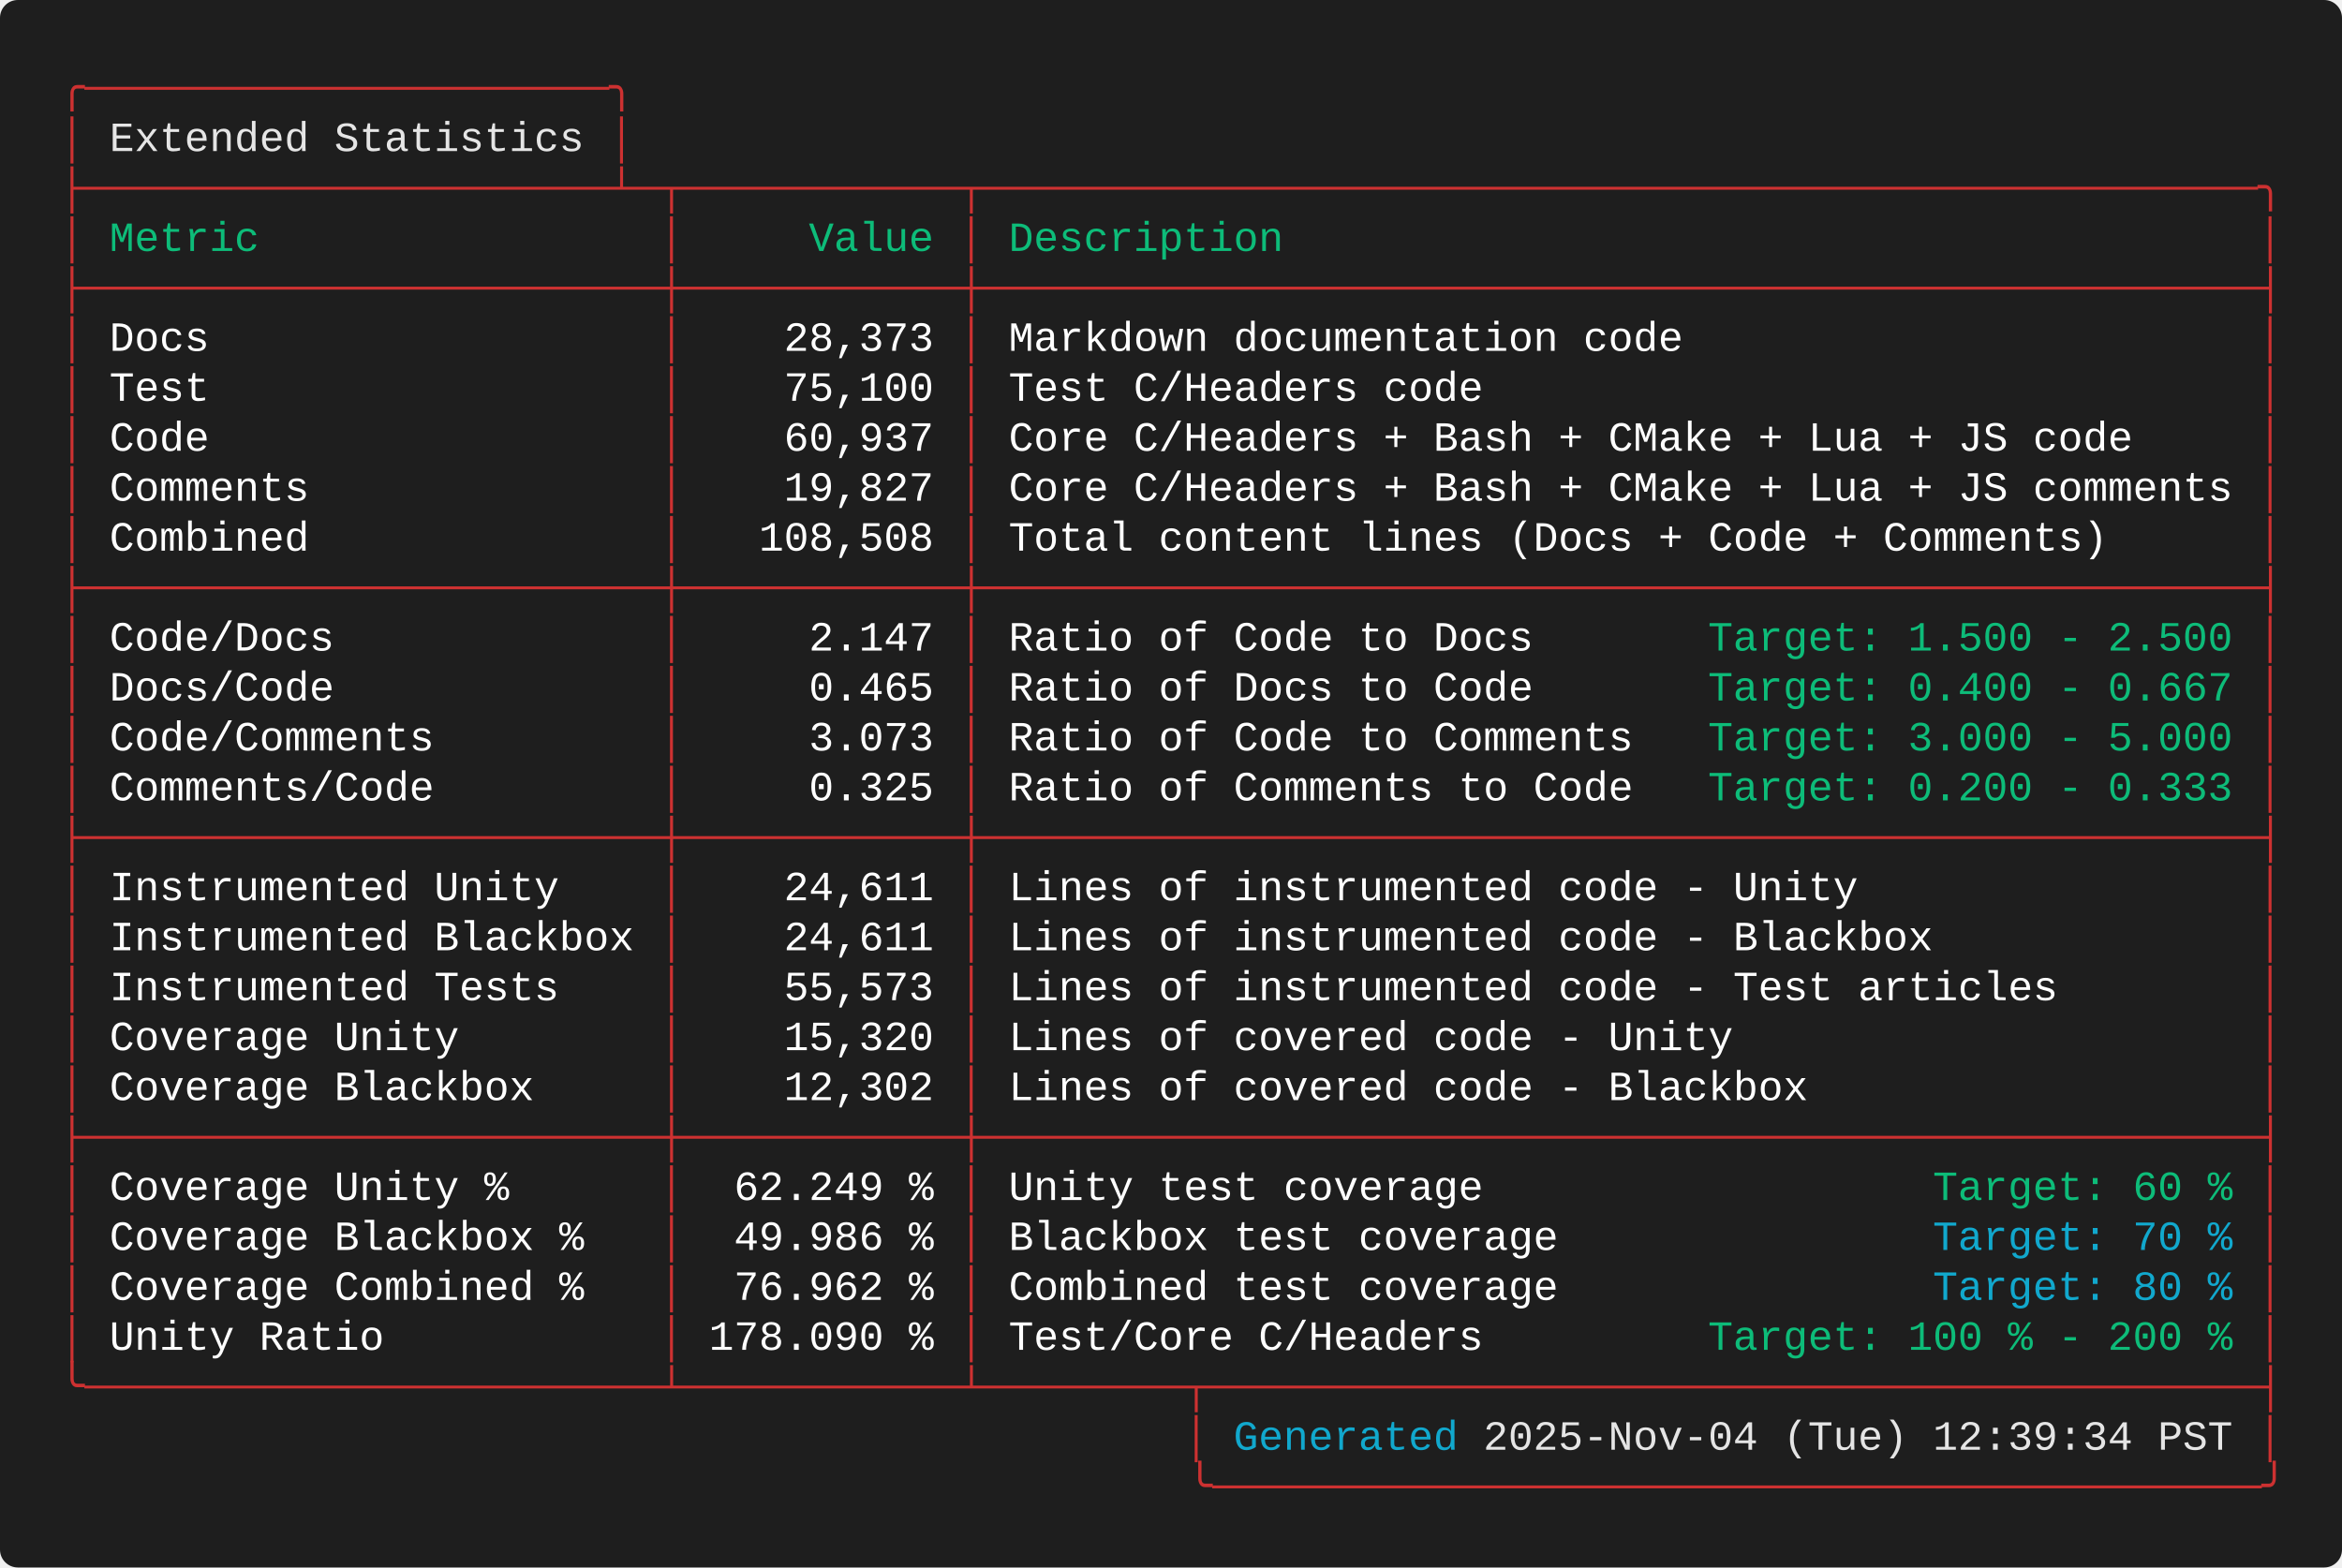
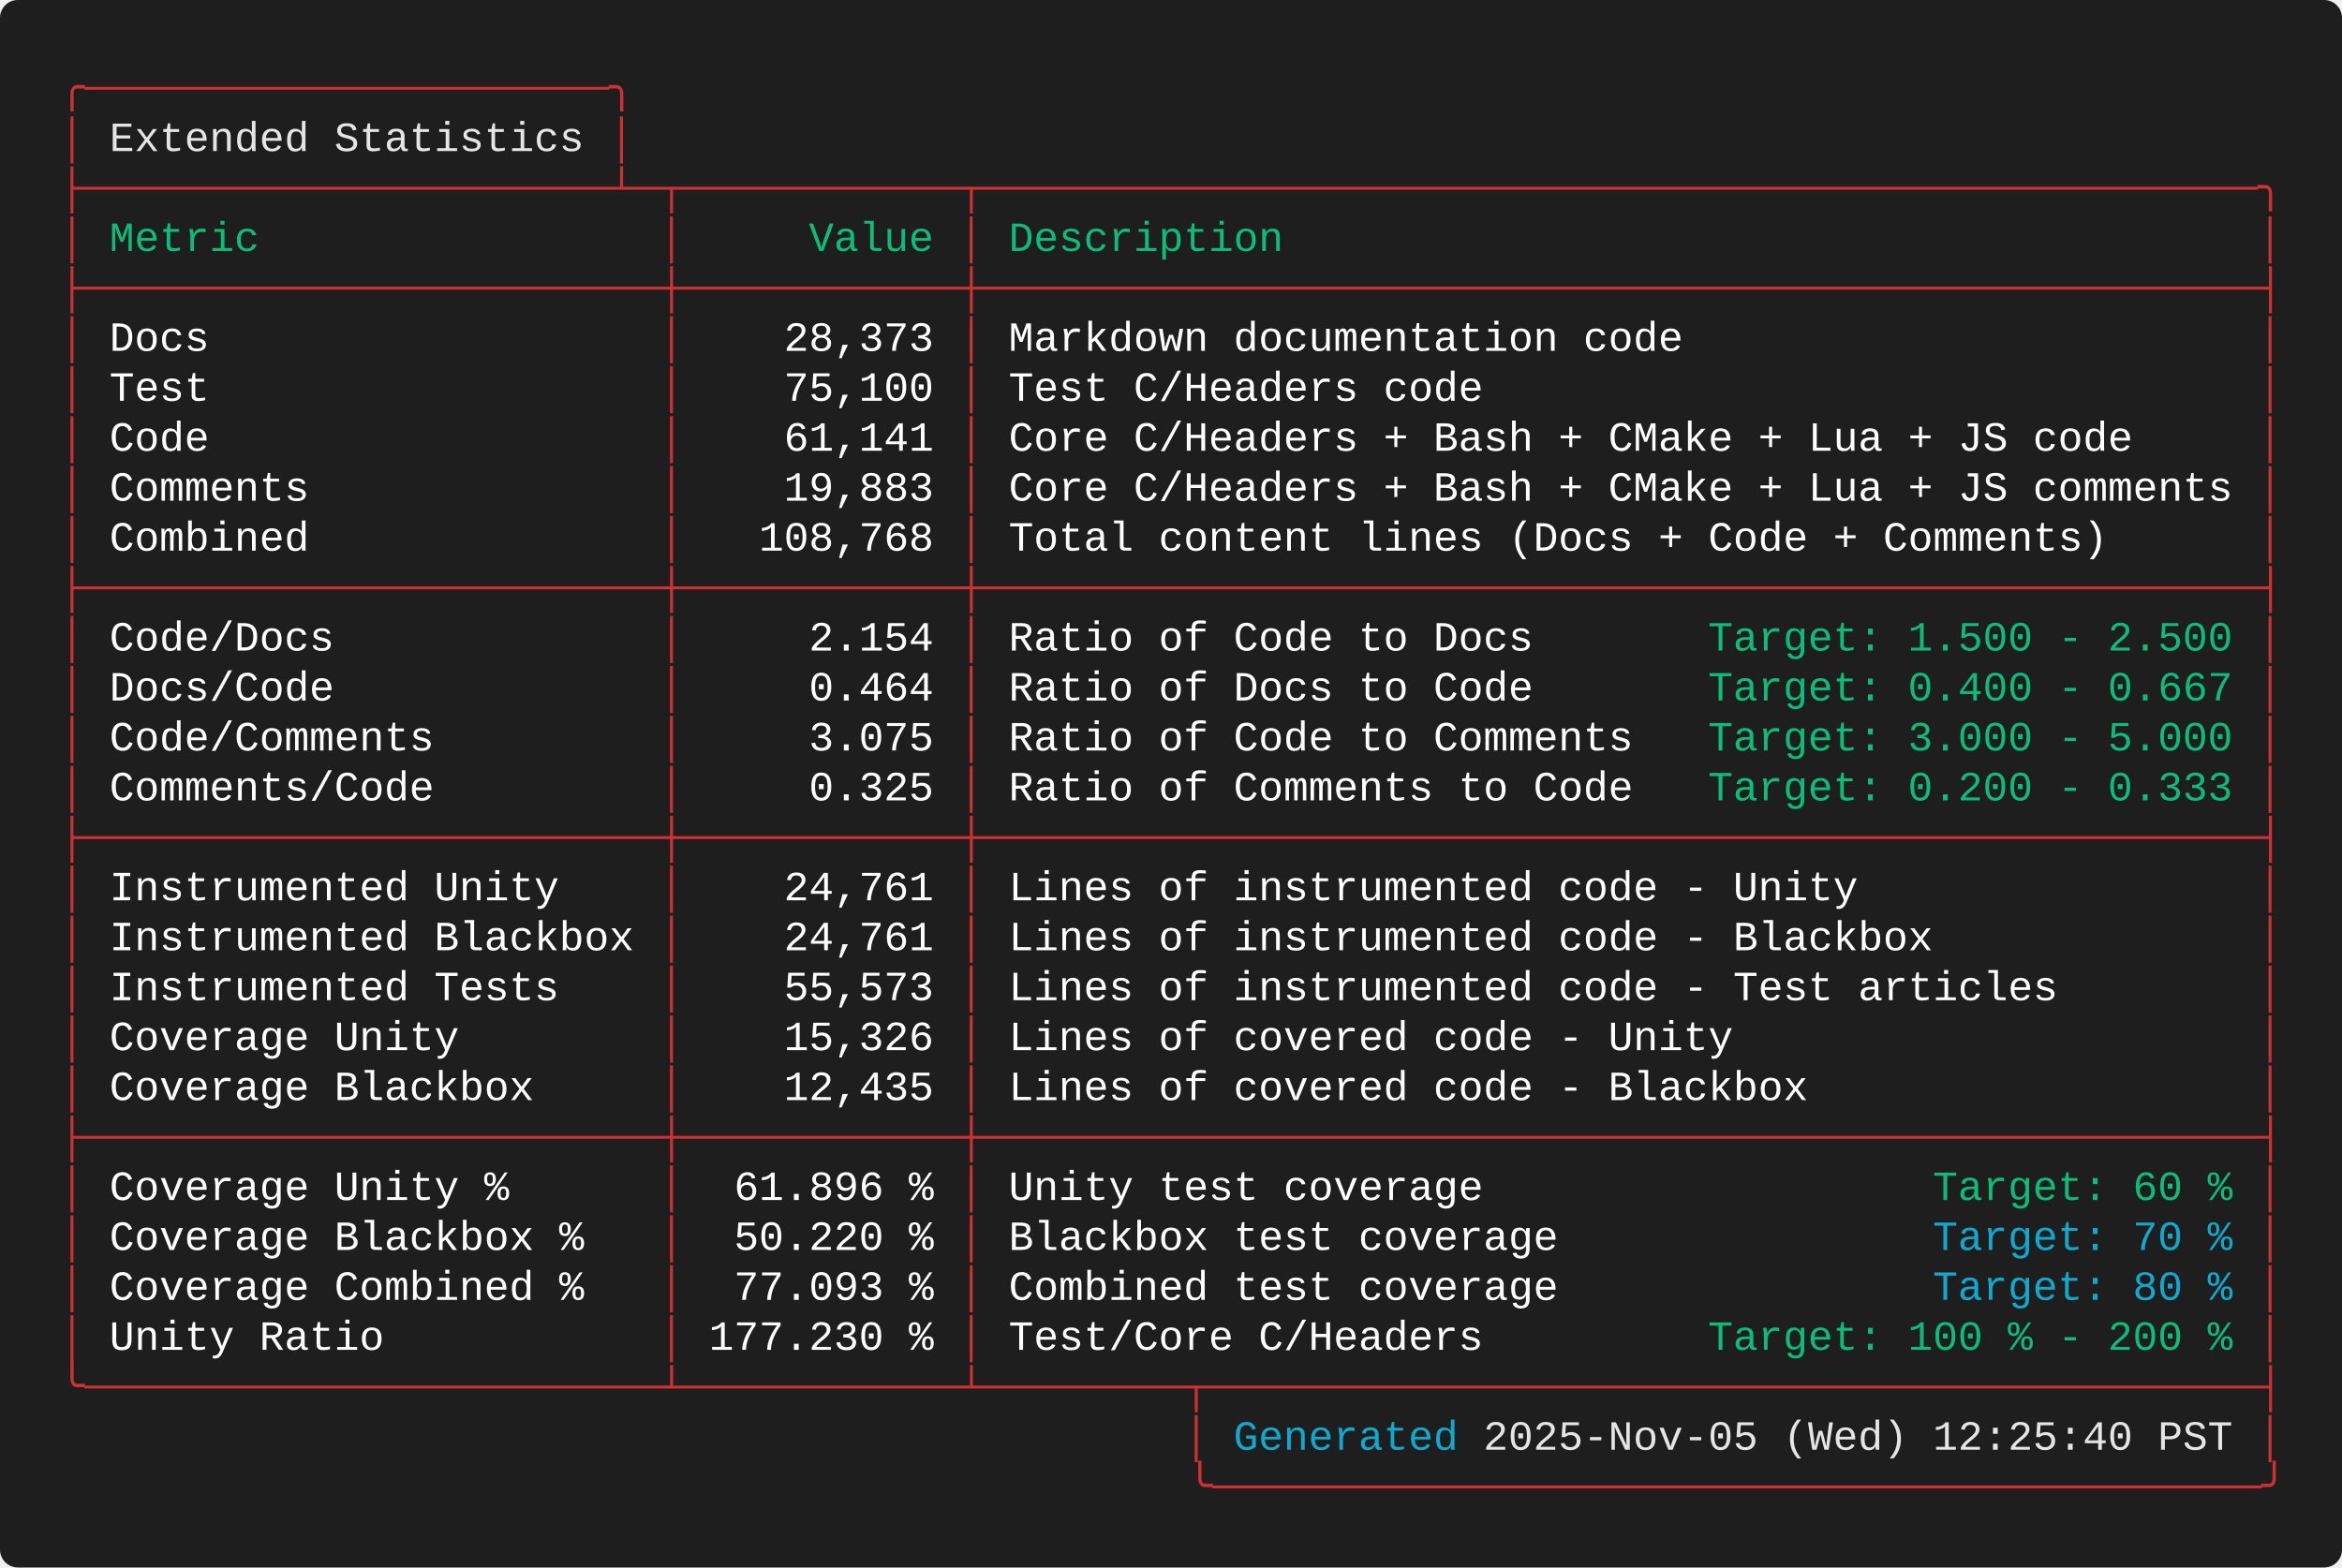
<svg xmlns="http://www.w3.org/2000/svg" width="787.60" height="527.20" viewBox="0 0 787.60 527.20">
  <defs>
    <style type="text/css">.terminal-text { font-family: 'Consolas', 'Consolas', 'Monaco', 'Courier New', monospace; }</style>
  </defs>
  <rect width="100%" height="100%" fill="#1e1e1e" rx="6" />
  <text x="20.00" y="34.00" font-size="14" class="terminal-text" xml:space="preserve" textLength="193.20" lengthAdjust="spacingAndGlyphs" fill="#cd3131">╭─────────────────────╮</text>
  <text x="20.00" y="50.80" font-size="14" class="terminal-text" xml:space="preserve" textLength="16.80" lengthAdjust="spacingAndGlyphs" fill="#cd3131">│ </text>
  <text x="36.80" y="50.80" font-size="14" class="terminal-text" xml:space="preserve" textLength="159.60" lengthAdjust="spacingAndGlyphs" fill="#e5e5e5">Extended Statistics</text>
  <text x="196.40" y="50.80" font-size="14" class="terminal-text" xml:space="preserve" textLength="8.40" lengthAdjust="spacingAndGlyphs" fill="#ffffff"> </text>
  <text x="204.80" y="50.80" font-size="14" class="terminal-text" xml:space="preserve" textLength="8.40" lengthAdjust="spacingAndGlyphs" fill="#cd3131">│</text>
  <text x="20.00" y="67.60" font-size="14" class="terminal-text" xml:space="preserve" textLength="747.60" lengthAdjust="spacingAndGlyphs" fill="#cd3131">├─────────────────────┴─┬───────────┬───────────────────────────────────────────────────╮</text>
  <text x="20.00" y="84.40" font-size="14" class="terminal-text" xml:space="preserve" textLength="8.40" lengthAdjust="spacingAndGlyphs" fill="#cd3131">│</text>
  <text x="28.40" y="84.40" font-size="14" class="terminal-text" xml:space="preserve" textLength="193.20" lengthAdjust="spacingAndGlyphs" fill="#0dbc79"> Metric                </text>
  <text x="221.60" y="84.40" font-size="14" class="terminal-text" xml:space="preserve" textLength="8.40" lengthAdjust="spacingAndGlyphs" fill="#cd3131">│</text>
  <text x="230.00" y="84.40" font-size="14" class="terminal-text" xml:space="preserve" textLength="92.40" lengthAdjust="spacingAndGlyphs" fill="#0dbc79">     Value </text>
  <text x="322.40" y="84.40" font-size="14" class="terminal-text" xml:space="preserve" textLength="8.40" lengthAdjust="spacingAndGlyphs" fill="#cd3131">│</text>
  <text x="330.80" y="84.40" font-size="14" class="terminal-text" xml:space="preserve" textLength="428.40" lengthAdjust="spacingAndGlyphs" fill="#0dbc79"> Description                                       </text>
  <text x="759.20" y="84.40" font-size="14" class="terminal-text" xml:space="preserve" textLength="8.40" lengthAdjust="spacingAndGlyphs" fill="#cd3131">│</text>
  <text x="20.00" y="101.20" font-size="14" class="terminal-text" xml:space="preserve" textLength="747.60" lengthAdjust="spacingAndGlyphs" fill="#cd3131">├───────────────────────┼───────────┼───────────────────────────────────────────────────┤</text>
  <text x="20.00" y="118.00" font-size="14" class="terminal-text" xml:space="preserve" textLength="8.40" lengthAdjust="spacingAndGlyphs" fill="#cd3131">│</text>
  <text x="28.40" y="118.00" font-size="14" class="terminal-text" xml:space="preserve" textLength="193.20" lengthAdjust="spacingAndGlyphs" fill="#ffffff"> Docs                  </text>
  <text x="221.60" y="118.00" font-size="14" class="terminal-text" xml:space="preserve" textLength="8.40" lengthAdjust="spacingAndGlyphs" fill="#cd3131">│</text>
  <text x="230.00" y="118.00" font-size="14" class="terminal-text" xml:space="preserve" textLength="92.40" lengthAdjust="spacingAndGlyphs" fill="#ffffff">    28,373 </text>
  <text x="322.40" y="118.00" font-size="14" class="terminal-text" xml:space="preserve" textLength="8.40" lengthAdjust="spacingAndGlyphs" fill="#cd3131">│</text>
  <text x="330.80" y="118.00" font-size="14" class="terminal-text" xml:space="preserve" textLength="428.40" lengthAdjust="spacingAndGlyphs" fill="#ffffff"> Markdown documentation code                       </text>
  <text x="759.20" y="118.00" font-size="14" class="terminal-text" xml:space="preserve" textLength="8.40" lengthAdjust="spacingAndGlyphs" fill="#cd3131">│</text>
  <text x="20.00" y="134.80" font-size="14" class="terminal-text" xml:space="preserve" textLength="8.40" lengthAdjust="spacingAndGlyphs" fill="#cd3131">│</text>
  <text x="28.40" y="134.80" font-size="14" class="terminal-text" xml:space="preserve" textLength="193.20" lengthAdjust="spacingAndGlyphs" fill="#ffffff"> Test                  </text>
  <text x="221.60" y="134.80" font-size="14" class="terminal-text" xml:space="preserve" textLength="8.40" lengthAdjust="spacingAndGlyphs" fill="#cd3131">│</text>
  <text x="230.00" y="134.80" font-size="14" class="terminal-text" xml:space="preserve" textLength="92.40" lengthAdjust="spacingAndGlyphs" fill="#ffffff">    75,100 </text>
  <text x="322.40" y="134.80" font-size="14" class="terminal-text" xml:space="preserve" textLength="8.40" lengthAdjust="spacingAndGlyphs" fill="#cd3131">│</text>
  <text x="330.80" y="134.80" font-size="14" class="terminal-text" xml:space="preserve" textLength="428.40" lengthAdjust="spacingAndGlyphs" fill="#ffffff"> Test C/Headers code                               </text>
  <text x="759.20" y="134.80" font-size="14" class="terminal-text" xml:space="preserve" textLength="8.40" lengthAdjust="spacingAndGlyphs" fill="#cd3131">│</text>
  <text x="20.00" y="151.60" font-size="14" class="terminal-text" xml:space="preserve" textLength="8.40" lengthAdjust="spacingAndGlyphs" fill="#cd3131">│</text>
  <text x="28.40" y="151.60" font-size="14" class="terminal-text" xml:space="preserve" textLength="193.20" lengthAdjust="spacingAndGlyphs" fill="#ffffff"> Code                  </text>
  <text x="221.60" y="151.60" font-size="14" class="terminal-text" xml:space="preserve" textLength="8.40" lengthAdjust="spacingAndGlyphs" fill="#cd3131">│</text>
-   <text x="230.00" y="151.60" font-size="14" class="terminal-text" xml:space="preserve" textLength="92.40" lengthAdjust="spacingAndGlyphs" fill="#ffffff">    60,937 </text>
+   <text x="230.00" y="151.60" font-size="14" class="terminal-text" xml:space="preserve" textLength="92.40" lengthAdjust="spacingAndGlyphs" fill="#ffffff">    61,141 </text>
  <text x="322.40" y="151.60" font-size="14" class="terminal-text" xml:space="preserve" textLength="8.40" lengthAdjust="spacingAndGlyphs" fill="#cd3131">│</text>
  <text x="330.80" y="151.60" font-size="14" class="terminal-text" xml:space="preserve" textLength="428.40" lengthAdjust="spacingAndGlyphs" fill="#ffffff"> Core C/Headers + Bash + CMake + Lua + JS code     </text>
  <text x="759.20" y="151.60" font-size="14" class="terminal-text" xml:space="preserve" textLength="8.40" lengthAdjust="spacingAndGlyphs" fill="#cd3131">│</text>
  <text x="20.00" y="168.40" font-size="14" class="terminal-text" xml:space="preserve" textLength="8.40" lengthAdjust="spacingAndGlyphs" fill="#cd3131">│</text>
  <text x="28.40" y="168.40" font-size="14" class="terminal-text" xml:space="preserve" textLength="193.20" lengthAdjust="spacingAndGlyphs" fill="#ffffff"> Comments              </text>
  <text x="221.60" y="168.40" font-size="14" class="terminal-text" xml:space="preserve" textLength="8.40" lengthAdjust="spacingAndGlyphs" fill="#cd3131">│</text>
-   <text x="230.00" y="168.40" font-size="14" class="terminal-text" xml:space="preserve" textLength="92.40" lengthAdjust="spacingAndGlyphs" fill="#ffffff">    19,827 </text>
+   <text x="230.00" y="168.40" font-size="14" class="terminal-text" xml:space="preserve" textLength="92.40" lengthAdjust="spacingAndGlyphs" fill="#ffffff">    19,883 </text>
  <text x="322.40" y="168.40" font-size="14" class="terminal-text" xml:space="preserve" textLength="8.40" lengthAdjust="spacingAndGlyphs" fill="#cd3131">│</text>
  <text x="330.80" y="168.40" font-size="14" class="terminal-text" xml:space="preserve" textLength="428.40" lengthAdjust="spacingAndGlyphs" fill="#ffffff"> Core C/Headers + Bash + CMake + Lua + JS comments </text>
  <text x="759.20" y="168.40" font-size="14" class="terminal-text" xml:space="preserve" textLength="8.40" lengthAdjust="spacingAndGlyphs" fill="#cd3131">│</text>
  <text x="20.00" y="185.20" font-size="14" class="terminal-text" xml:space="preserve" textLength="8.40" lengthAdjust="spacingAndGlyphs" fill="#cd3131">│</text>
  <text x="28.40" y="185.20" font-size="14" class="terminal-text" xml:space="preserve" textLength="193.20" lengthAdjust="spacingAndGlyphs" fill="#ffffff"> Combined              </text>
  <text x="221.60" y="185.20" font-size="14" class="terminal-text" xml:space="preserve" textLength="8.40" lengthAdjust="spacingAndGlyphs" fill="#cd3131">│</text>
-   <text x="230.00" y="185.20" font-size="14" class="terminal-text" xml:space="preserve" textLength="92.40" lengthAdjust="spacingAndGlyphs" fill="#ffffff">   108,508 </text>
+   <text x="230.00" y="185.20" font-size="14" class="terminal-text" xml:space="preserve" textLength="92.40" lengthAdjust="spacingAndGlyphs" fill="#ffffff">   108,768 </text>
  <text x="322.40" y="185.20" font-size="14" class="terminal-text" xml:space="preserve" textLength="8.40" lengthAdjust="spacingAndGlyphs" fill="#cd3131">│</text>
  <text x="330.80" y="185.20" font-size="14" class="terminal-text" xml:space="preserve" textLength="428.40" lengthAdjust="spacingAndGlyphs" fill="#ffffff"> Total content lines (Docs + Code + Comments)      </text>
  <text x="759.20" y="185.20" font-size="14" class="terminal-text" xml:space="preserve" textLength="8.40" lengthAdjust="spacingAndGlyphs" fill="#cd3131">│</text>
  <text x="20.00" y="202.00" font-size="14" class="terminal-text" xml:space="preserve" textLength="747.60" lengthAdjust="spacingAndGlyphs" fill="#cd3131">├───────────────────────┼───────────┼───────────────────────────────────────────────────┤</text>
  <text x="20.00" y="218.80" font-size="14" class="terminal-text" xml:space="preserve" textLength="8.40" lengthAdjust="spacingAndGlyphs" fill="#cd3131">│</text>
  <text x="28.40" y="218.80" font-size="14" class="terminal-text" xml:space="preserve" textLength="193.20" lengthAdjust="spacingAndGlyphs" fill="#ffffff"> Code/Docs             </text>
  <text x="221.60" y="218.80" font-size="14" class="terminal-text" xml:space="preserve" textLength="8.40" lengthAdjust="spacingAndGlyphs" fill="#cd3131">│</text>
-   <text x="230.00" y="218.80" font-size="14" class="terminal-text" xml:space="preserve" textLength="92.40" lengthAdjust="spacingAndGlyphs" fill="#ffffff">     2.147 </text>
+   <text x="230.00" y="218.80" font-size="14" class="terminal-text" xml:space="preserve" textLength="92.40" lengthAdjust="spacingAndGlyphs" fill="#ffffff">     2.154 </text>
  <text x="322.40" y="218.80" font-size="14" class="terminal-text" xml:space="preserve" textLength="8.40" lengthAdjust="spacingAndGlyphs" fill="#cd3131">│</text>
  <text x="330.80" y="218.80" font-size="14" class="terminal-text" xml:space="preserve" textLength="243.60" lengthAdjust="spacingAndGlyphs" fill="#ffffff"> Ratio of Code to Docs       </text>
  <text x="574.40" y="218.80" font-size="14" class="terminal-text" xml:space="preserve" textLength="176.40" lengthAdjust="spacingAndGlyphs" fill="#0dbc79">Target: 1.500 - 2.500</text>
  <text x="750.80" y="218.80" font-size="14" class="terminal-text" xml:space="preserve" textLength="8.40" lengthAdjust="spacingAndGlyphs" fill="#ffffff"> </text>
  <text x="759.20" y="218.80" font-size="14" class="terminal-text" xml:space="preserve" textLength="8.40" lengthAdjust="spacingAndGlyphs" fill="#cd3131">│</text>
  <text x="20.00" y="235.60" font-size="14" class="terminal-text" xml:space="preserve" textLength="8.40" lengthAdjust="spacingAndGlyphs" fill="#cd3131">│</text>
  <text x="28.40" y="235.60" font-size="14" class="terminal-text" xml:space="preserve" textLength="193.20" lengthAdjust="spacingAndGlyphs" fill="#ffffff"> Docs/Code             </text>
  <text x="221.60" y="235.60" font-size="14" class="terminal-text" xml:space="preserve" textLength="8.40" lengthAdjust="spacingAndGlyphs" fill="#cd3131">│</text>
-   <text x="230.00" y="235.60" font-size="14" class="terminal-text" xml:space="preserve" textLength="92.40" lengthAdjust="spacingAndGlyphs" fill="#ffffff">     0.465 </text>
+   <text x="230.00" y="235.60" font-size="14" class="terminal-text" xml:space="preserve" textLength="92.40" lengthAdjust="spacingAndGlyphs" fill="#ffffff">     0.464 </text>
  <text x="322.40" y="235.60" font-size="14" class="terminal-text" xml:space="preserve" textLength="8.40" lengthAdjust="spacingAndGlyphs" fill="#cd3131">│</text>
  <text x="330.80" y="235.60" font-size="14" class="terminal-text" xml:space="preserve" textLength="243.60" lengthAdjust="spacingAndGlyphs" fill="#ffffff"> Ratio of Docs to Code       </text>
  <text x="574.40" y="235.60" font-size="14" class="terminal-text" xml:space="preserve" textLength="176.40" lengthAdjust="spacingAndGlyphs" fill="#0dbc79">Target: 0.400 - 0.667</text>
  <text x="750.80" y="235.60" font-size="14" class="terminal-text" xml:space="preserve" textLength="8.40" lengthAdjust="spacingAndGlyphs" fill="#ffffff"> </text>
  <text x="759.20" y="235.60" font-size="14" class="terminal-text" xml:space="preserve" textLength="8.40" lengthAdjust="spacingAndGlyphs" fill="#cd3131">│</text>
  <text x="20.00" y="252.40" font-size="14" class="terminal-text" xml:space="preserve" textLength="8.40" lengthAdjust="spacingAndGlyphs" fill="#cd3131">│</text>
  <text x="28.40" y="252.40" font-size="14" class="terminal-text" xml:space="preserve" textLength="193.20" lengthAdjust="spacingAndGlyphs" fill="#ffffff"> Code/Comments         </text>
  <text x="221.60" y="252.40" font-size="14" class="terminal-text" xml:space="preserve" textLength="8.40" lengthAdjust="spacingAndGlyphs" fill="#cd3131">│</text>
-   <text x="230.00" y="252.40" font-size="14" class="terminal-text" xml:space="preserve" textLength="92.40" lengthAdjust="spacingAndGlyphs" fill="#ffffff">     3.073 </text>
+   <text x="230.00" y="252.40" font-size="14" class="terminal-text" xml:space="preserve" textLength="92.40" lengthAdjust="spacingAndGlyphs" fill="#ffffff">     3.075 </text>
  <text x="322.40" y="252.40" font-size="14" class="terminal-text" xml:space="preserve" textLength="8.40" lengthAdjust="spacingAndGlyphs" fill="#cd3131">│</text>
  <text x="330.80" y="252.40" font-size="14" class="terminal-text" xml:space="preserve" textLength="243.60" lengthAdjust="spacingAndGlyphs" fill="#ffffff"> Ratio of Code to Comments   </text>
  <text x="574.40" y="252.40" font-size="14" class="terminal-text" xml:space="preserve" textLength="176.40" lengthAdjust="spacingAndGlyphs" fill="#0dbc79">Target: 3.000 - 5.000</text>
  <text x="750.80" y="252.40" font-size="14" class="terminal-text" xml:space="preserve" textLength="8.40" lengthAdjust="spacingAndGlyphs" fill="#ffffff"> </text>
  <text x="759.20" y="252.40" font-size="14" class="terminal-text" xml:space="preserve" textLength="8.40" lengthAdjust="spacingAndGlyphs" fill="#cd3131">│</text>
  <text x="20.00" y="269.20" font-size="14" class="terminal-text" xml:space="preserve" textLength="8.40" lengthAdjust="spacingAndGlyphs" fill="#cd3131">│</text>
  <text x="28.40" y="269.20" font-size="14" class="terminal-text" xml:space="preserve" textLength="193.20" lengthAdjust="spacingAndGlyphs" fill="#ffffff"> Comments/Code         </text>
  <text x="221.60" y="269.20" font-size="14" class="terminal-text" xml:space="preserve" textLength="8.40" lengthAdjust="spacingAndGlyphs" fill="#cd3131">│</text>
  <text x="230.00" y="269.20" font-size="14" class="terminal-text" xml:space="preserve" textLength="92.40" lengthAdjust="spacingAndGlyphs" fill="#ffffff">     0.325 </text>
  <text x="322.40" y="269.20" font-size="14" class="terminal-text" xml:space="preserve" textLength="8.40" lengthAdjust="spacingAndGlyphs" fill="#cd3131">│</text>
  <text x="330.80" y="269.20" font-size="14" class="terminal-text" xml:space="preserve" textLength="243.60" lengthAdjust="spacingAndGlyphs" fill="#ffffff"> Ratio of Comments to Code   </text>
  <text x="574.40" y="269.20" font-size="14" class="terminal-text" xml:space="preserve" textLength="176.40" lengthAdjust="spacingAndGlyphs" fill="#0dbc79">Target: 0.200 - 0.333</text>
  <text x="750.80" y="269.20" font-size="14" class="terminal-text" xml:space="preserve" textLength="8.40" lengthAdjust="spacingAndGlyphs" fill="#ffffff"> </text>
  <text x="759.20" y="269.20" font-size="14" class="terminal-text" xml:space="preserve" textLength="8.40" lengthAdjust="spacingAndGlyphs" fill="#cd3131">│</text>
  <text x="20.00" y="286.00" font-size="14" class="terminal-text" xml:space="preserve" textLength="747.60" lengthAdjust="spacingAndGlyphs" fill="#cd3131">├───────────────────────┼───────────┼───────────────────────────────────────────────────┤</text>
  <text x="20.00" y="302.80" font-size="14" class="terminal-text" xml:space="preserve" textLength="8.40" lengthAdjust="spacingAndGlyphs" fill="#cd3131">│</text>
  <text x="28.40" y="302.80" font-size="14" class="terminal-text" xml:space="preserve" textLength="193.20" lengthAdjust="spacingAndGlyphs" fill="#ffffff"> Instrumented Unity    </text>
  <text x="221.60" y="302.80" font-size="14" class="terminal-text" xml:space="preserve" textLength="8.40" lengthAdjust="spacingAndGlyphs" fill="#cd3131">│</text>
-   <text x="230.00" y="302.80" font-size="14" class="terminal-text" xml:space="preserve" textLength="92.40" lengthAdjust="spacingAndGlyphs" fill="#ffffff">    24,611 </text>
+   <text x="230.00" y="302.80" font-size="14" class="terminal-text" xml:space="preserve" textLength="92.40" lengthAdjust="spacingAndGlyphs" fill="#ffffff">    24,761 </text>
  <text x="322.40" y="302.80" font-size="14" class="terminal-text" xml:space="preserve" textLength="8.40" lengthAdjust="spacingAndGlyphs" fill="#cd3131">│</text>
  <text x="330.80" y="302.80" font-size="14" class="terminal-text" xml:space="preserve" textLength="428.40" lengthAdjust="spacingAndGlyphs" fill="#ffffff"> Lines of instrumented code - Unity                </text>
  <text x="759.20" y="302.80" font-size="14" class="terminal-text" xml:space="preserve" textLength="8.40" lengthAdjust="spacingAndGlyphs" fill="#cd3131">│</text>
  <text x="20.00" y="319.60" font-size="14" class="terminal-text" xml:space="preserve" textLength="8.40" lengthAdjust="spacingAndGlyphs" fill="#cd3131">│</text>
  <text x="28.40" y="319.60" font-size="14" class="terminal-text" xml:space="preserve" textLength="193.20" lengthAdjust="spacingAndGlyphs" fill="#ffffff"> Instrumented Blackbox </text>
  <text x="221.60" y="319.60" font-size="14" class="terminal-text" xml:space="preserve" textLength="8.40" lengthAdjust="spacingAndGlyphs" fill="#cd3131">│</text>
-   <text x="230.00" y="319.60" font-size="14" class="terminal-text" xml:space="preserve" textLength="92.40" lengthAdjust="spacingAndGlyphs" fill="#ffffff">    24,611 </text>
+   <text x="230.00" y="319.60" font-size="14" class="terminal-text" xml:space="preserve" textLength="92.40" lengthAdjust="spacingAndGlyphs" fill="#ffffff">    24,761 </text>
  <text x="322.40" y="319.60" font-size="14" class="terminal-text" xml:space="preserve" textLength="8.40" lengthAdjust="spacingAndGlyphs" fill="#cd3131">│</text>
  <text x="330.80" y="319.60" font-size="14" class="terminal-text" xml:space="preserve" textLength="428.40" lengthAdjust="spacingAndGlyphs" fill="#ffffff"> Lines of instrumented code - Blackbox             </text>
  <text x="759.20" y="319.60" font-size="14" class="terminal-text" xml:space="preserve" textLength="8.40" lengthAdjust="spacingAndGlyphs" fill="#cd3131">│</text>
  <text x="20.00" y="336.40" font-size="14" class="terminal-text" xml:space="preserve" textLength="8.40" lengthAdjust="spacingAndGlyphs" fill="#cd3131">│</text>
  <text x="28.40" y="336.40" font-size="14" class="terminal-text" xml:space="preserve" textLength="193.20" lengthAdjust="spacingAndGlyphs" fill="#ffffff"> Instrumented Tests    </text>
  <text x="221.60" y="336.40" font-size="14" class="terminal-text" xml:space="preserve" textLength="8.40" lengthAdjust="spacingAndGlyphs" fill="#cd3131">│</text>
  <text x="230.00" y="336.40" font-size="14" class="terminal-text" xml:space="preserve" textLength="92.40" lengthAdjust="spacingAndGlyphs" fill="#ffffff">    55,573 </text>
  <text x="322.40" y="336.40" font-size="14" class="terminal-text" xml:space="preserve" textLength="8.40" lengthAdjust="spacingAndGlyphs" fill="#cd3131">│</text>
  <text x="330.80" y="336.40" font-size="14" class="terminal-text" xml:space="preserve" textLength="428.40" lengthAdjust="spacingAndGlyphs" fill="#ffffff"> Lines of instrumented code - Test articles        </text>
  <text x="759.20" y="336.40" font-size="14" class="terminal-text" xml:space="preserve" textLength="8.40" lengthAdjust="spacingAndGlyphs" fill="#cd3131">│</text>
  <text x="20.00" y="353.20" font-size="14" class="terminal-text" xml:space="preserve" textLength="8.40" lengthAdjust="spacingAndGlyphs" fill="#cd3131">│</text>
  <text x="28.40" y="353.20" font-size="14" class="terminal-text" xml:space="preserve" textLength="193.20" lengthAdjust="spacingAndGlyphs" fill="#ffffff"> Coverage Unity        </text>
  <text x="221.60" y="353.20" font-size="14" class="terminal-text" xml:space="preserve" textLength="8.40" lengthAdjust="spacingAndGlyphs" fill="#cd3131">│</text>
-   <text x="230.00" y="353.20" font-size="14" class="terminal-text" xml:space="preserve" textLength="92.40" lengthAdjust="spacingAndGlyphs" fill="#ffffff">    15,320 </text>
+   <text x="230.00" y="353.20" font-size="14" class="terminal-text" xml:space="preserve" textLength="92.40" lengthAdjust="spacingAndGlyphs" fill="#ffffff">    15,326 </text>
  <text x="322.40" y="353.20" font-size="14" class="terminal-text" xml:space="preserve" textLength="8.40" lengthAdjust="spacingAndGlyphs" fill="#cd3131">│</text>
  <text x="330.80" y="353.20" font-size="14" class="terminal-text" xml:space="preserve" textLength="428.40" lengthAdjust="spacingAndGlyphs" fill="#ffffff"> Lines of covered code - Unity                     </text>
  <text x="759.20" y="353.20" font-size="14" class="terminal-text" xml:space="preserve" textLength="8.40" lengthAdjust="spacingAndGlyphs" fill="#cd3131">│</text>
  <text x="20.00" y="370.00" font-size="14" class="terminal-text" xml:space="preserve" textLength="8.40" lengthAdjust="spacingAndGlyphs" fill="#cd3131">│</text>
  <text x="28.40" y="370.00" font-size="14" class="terminal-text" xml:space="preserve" textLength="193.20" lengthAdjust="spacingAndGlyphs" fill="#ffffff"> Coverage Blackbox     </text>
  <text x="221.60" y="370.00" font-size="14" class="terminal-text" xml:space="preserve" textLength="8.40" lengthAdjust="spacingAndGlyphs" fill="#cd3131">│</text>
-   <text x="230.00" y="370.00" font-size="14" class="terminal-text" xml:space="preserve" textLength="92.40" lengthAdjust="spacingAndGlyphs" fill="#ffffff">    12,302 </text>
+   <text x="230.00" y="370.00" font-size="14" class="terminal-text" xml:space="preserve" textLength="92.40" lengthAdjust="spacingAndGlyphs" fill="#ffffff">    12,435 </text>
  <text x="322.40" y="370.00" font-size="14" class="terminal-text" xml:space="preserve" textLength="8.40" lengthAdjust="spacingAndGlyphs" fill="#cd3131">│</text>
  <text x="330.80" y="370.00" font-size="14" class="terminal-text" xml:space="preserve" textLength="428.40" lengthAdjust="spacingAndGlyphs" fill="#ffffff"> Lines of covered code - Blackbox                  </text>
  <text x="759.20" y="370.00" font-size="14" class="terminal-text" xml:space="preserve" textLength="8.40" lengthAdjust="spacingAndGlyphs" fill="#cd3131">│</text>
  <text x="20.00" y="386.80" font-size="14" class="terminal-text" xml:space="preserve" textLength="747.60" lengthAdjust="spacingAndGlyphs" fill="#cd3131">├───────────────────────┼───────────┼───────────────────────────────────────────────────┤</text>
  <text x="20.00" y="403.60" font-size="14" class="terminal-text" xml:space="preserve" textLength="8.40" lengthAdjust="spacingAndGlyphs" fill="#cd3131">│</text>
  <text x="28.40" y="403.60" font-size="14" class="terminal-text" xml:space="preserve" textLength="193.20" lengthAdjust="spacingAndGlyphs" fill="#ffffff"> Coverage Unity %      </text>
  <text x="221.60" y="403.60" font-size="14" class="terminal-text" xml:space="preserve" textLength="8.40" lengthAdjust="spacingAndGlyphs" fill="#cd3131">│</text>
-   <text x="230.00" y="403.60" font-size="14" class="terminal-text" xml:space="preserve" textLength="92.40" lengthAdjust="spacingAndGlyphs" fill="#ffffff">  62.249 % </text>
+   <text x="230.00" y="403.60" font-size="14" class="terminal-text" xml:space="preserve" textLength="92.40" lengthAdjust="spacingAndGlyphs" fill="#ffffff">  61.896 % </text>
  <text x="322.40" y="403.60" font-size="14" class="terminal-text" xml:space="preserve" textLength="8.40" lengthAdjust="spacingAndGlyphs" fill="#cd3131">│</text>
  <text x="330.80" y="403.60" font-size="14" class="terminal-text" xml:space="preserve" textLength="319.20" lengthAdjust="spacingAndGlyphs" fill="#ffffff"> Unity test coverage                  </text>
  <text x="650.00" y="403.60" font-size="14" class="terminal-text" xml:space="preserve" textLength="100.80" lengthAdjust="spacingAndGlyphs" fill="#0dbc79">Target: 60 %</text>
  <text x="750.80" y="403.60" font-size="14" class="terminal-text" xml:space="preserve" textLength="8.40" lengthAdjust="spacingAndGlyphs" fill="#ffffff"> </text>
  <text x="759.20" y="403.60" font-size="14" class="terminal-text" xml:space="preserve" textLength="8.40" lengthAdjust="spacingAndGlyphs" fill="#cd3131">│</text>
  <text x="20.00" y="420.40" font-size="14" class="terminal-text" xml:space="preserve" textLength="8.40" lengthAdjust="spacingAndGlyphs" fill="#cd3131">│</text>
  <text x="28.40" y="420.40" font-size="14" class="terminal-text" xml:space="preserve" textLength="193.20" lengthAdjust="spacingAndGlyphs" fill="#ffffff"> Coverage Blackbox %   </text>
  <text x="221.60" y="420.40" font-size="14" class="terminal-text" xml:space="preserve" textLength="8.40" lengthAdjust="spacingAndGlyphs" fill="#cd3131">│</text>
-   <text x="230.00" y="420.40" font-size="14" class="terminal-text" xml:space="preserve" textLength="92.40" lengthAdjust="spacingAndGlyphs" fill="#ffffff">  49.986 % </text>
+   <text x="230.00" y="420.40" font-size="14" class="terminal-text" xml:space="preserve" textLength="92.40" lengthAdjust="spacingAndGlyphs" fill="#ffffff">  50.220 % </text>
  <text x="322.40" y="420.40" font-size="14" class="terminal-text" xml:space="preserve" textLength="8.40" lengthAdjust="spacingAndGlyphs" fill="#cd3131">│</text>
  <text x="330.80" y="420.40" font-size="14" class="terminal-text" xml:space="preserve" textLength="319.20" lengthAdjust="spacingAndGlyphs" fill="#ffffff"> Blackbox test coverage               </text>
  <text x="650.00" y="420.40" font-size="14" class="terminal-text" xml:space="preserve" textLength="100.80" lengthAdjust="spacingAndGlyphs" fill="#11a8cd">Target: 70 %</text>
  <text x="750.80" y="420.40" font-size="14" class="terminal-text" xml:space="preserve" textLength="8.40" lengthAdjust="spacingAndGlyphs" fill="#ffffff"> </text>
  <text x="759.20" y="420.40" font-size="14" class="terminal-text" xml:space="preserve" textLength="8.40" lengthAdjust="spacingAndGlyphs" fill="#cd3131">│</text>
  <text x="20.00" y="437.20" font-size="14" class="terminal-text" xml:space="preserve" textLength="8.40" lengthAdjust="spacingAndGlyphs" fill="#cd3131">│</text>
  <text x="28.40" y="437.20" font-size="14" class="terminal-text" xml:space="preserve" textLength="193.20" lengthAdjust="spacingAndGlyphs" fill="#ffffff"> Coverage Combined %   </text>
  <text x="221.60" y="437.20" font-size="14" class="terminal-text" xml:space="preserve" textLength="8.40" lengthAdjust="spacingAndGlyphs" fill="#cd3131">│</text>
-   <text x="230.00" y="437.20" font-size="14" class="terminal-text" xml:space="preserve" textLength="92.40" lengthAdjust="spacingAndGlyphs" fill="#ffffff">  76.962 % </text>
+   <text x="230.00" y="437.20" font-size="14" class="terminal-text" xml:space="preserve" textLength="92.40" lengthAdjust="spacingAndGlyphs" fill="#ffffff">  77.093 % </text>
  <text x="322.40" y="437.20" font-size="14" class="terminal-text" xml:space="preserve" textLength="8.40" lengthAdjust="spacingAndGlyphs" fill="#cd3131">│</text>
  <text x="330.80" y="437.20" font-size="14" class="terminal-text" xml:space="preserve" textLength="319.20" lengthAdjust="spacingAndGlyphs" fill="#ffffff"> Combined test coverage               </text>
  <text x="650.00" y="437.20" font-size="14" class="terminal-text" xml:space="preserve" textLength="100.80" lengthAdjust="spacingAndGlyphs" fill="#11a8cd">Target: 80 %</text>
  <text x="750.80" y="437.20" font-size="14" class="terminal-text" xml:space="preserve" textLength="8.40" lengthAdjust="spacingAndGlyphs" fill="#ffffff"> </text>
  <text x="759.20" y="437.20" font-size="14" class="terminal-text" xml:space="preserve" textLength="8.40" lengthAdjust="spacingAndGlyphs" fill="#cd3131">│</text>
  <text x="20.00" y="454.00" font-size="14" class="terminal-text" xml:space="preserve" textLength="8.40" lengthAdjust="spacingAndGlyphs" fill="#cd3131">│</text>
  <text x="28.40" y="454.00" font-size="14" class="terminal-text" xml:space="preserve" textLength="193.20" lengthAdjust="spacingAndGlyphs" fill="#ffffff"> Unity Ratio           </text>
  <text x="221.60" y="454.00" font-size="14" class="terminal-text" xml:space="preserve" textLength="8.40" lengthAdjust="spacingAndGlyphs" fill="#cd3131">│</text>
-   <text x="230.00" y="454.00" font-size="14" class="terminal-text" xml:space="preserve" textLength="92.40" lengthAdjust="spacingAndGlyphs" fill="#ffffff"> 178.090 % </text>
+   <text x="230.00" y="454.00" font-size="14" class="terminal-text" xml:space="preserve" textLength="92.40" lengthAdjust="spacingAndGlyphs" fill="#ffffff"> 177.230 % </text>
  <text x="322.40" y="454.00" font-size="14" class="terminal-text" xml:space="preserve" textLength="8.40" lengthAdjust="spacingAndGlyphs" fill="#cd3131">│</text>
  <text x="330.80" y="454.00" font-size="14" class="terminal-text" xml:space="preserve" textLength="243.60" lengthAdjust="spacingAndGlyphs" fill="#ffffff"> Test/Core C/Headers         </text>
  <text x="574.40" y="454.00" font-size="14" class="terminal-text" xml:space="preserve" textLength="176.40" lengthAdjust="spacingAndGlyphs" fill="#0dbc79">Target: 100 % - 200 %</text>
  <text x="750.80" y="454.00" font-size="14" class="terminal-text" xml:space="preserve" textLength="8.40" lengthAdjust="spacingAndGlyphs" fill="#ffffff"> </text>
  <text x="759.20" y="454.00" font-size="14" class="terminal-text" xml:space="preserve" textLength="8.40" lengthAdjust="spacingAndGlyphs" fill="#cd3131">│</text>
  <text x="20.00" y="470.80" font-size="14" class="terminal-text" xml:space="preserve" textLength="747.60" lengthAdjust="spacingAndGlyphs" fill="#cd3131">╰───────────────────────┴───────────┴────────┬──────────────────────────────────────────┤</text>
  <text x="20.00" y="487.60" font-size="14" class="terminal-text" xml:space="preserve" textLength="394.80" lengthAdjust="spacingAndGlyphs" fill="#cd3131">                                             │ </text>
  <text x="414.80" y="487.60" font-size="14" class="terminal-text" xml:space="preserve" textLength="75.60" lengthAdjust="spacingAndGlyphs" fill="#11a8cd">Generated</text>
-   <text x="490.40" y="487.60" font-size="14" class="terminal-text" xml:space="preserve" textLength="260.40" lengthAdjust="spacingAndGlyphs" fill="#e5e5e5"> 2025-Nov-04 (Tue) 12:39:34 PST</text>
+   <text x="490.40" y="487.60" font-size="14" class="terminal-text" xml:space="preserve" textLength="260.40" lengthAdjust="spacingAndGlyphs" fill="#e5e5e5"> 2025-Nov-05 (Wed) 12:25:40 PST</text>
  <text x="750.80" y="487.60" font-size="14" class="terminal-text" xml:space="preserve" textLength="8.40" lengthAdjust="spacingAndGlyphs" fill="#ffffff"> </text>
  <text x="759.20" y="487.60" font-size="14" class="terminal-text" xml:space="preserve" textLength="8.40" lengthAdjust="spacingAndGlyphs" fill="#cd3131">│</text>
  <text x="20.00" y="504.40" font-size="14" class="terminal-text" xml:space="preserve" textLength="747.60" lengthAdjust="spacingAndGlyphs" fill="#cd3131">                                             ╰──────────────────────────────────────────╯</text>
</svg>
